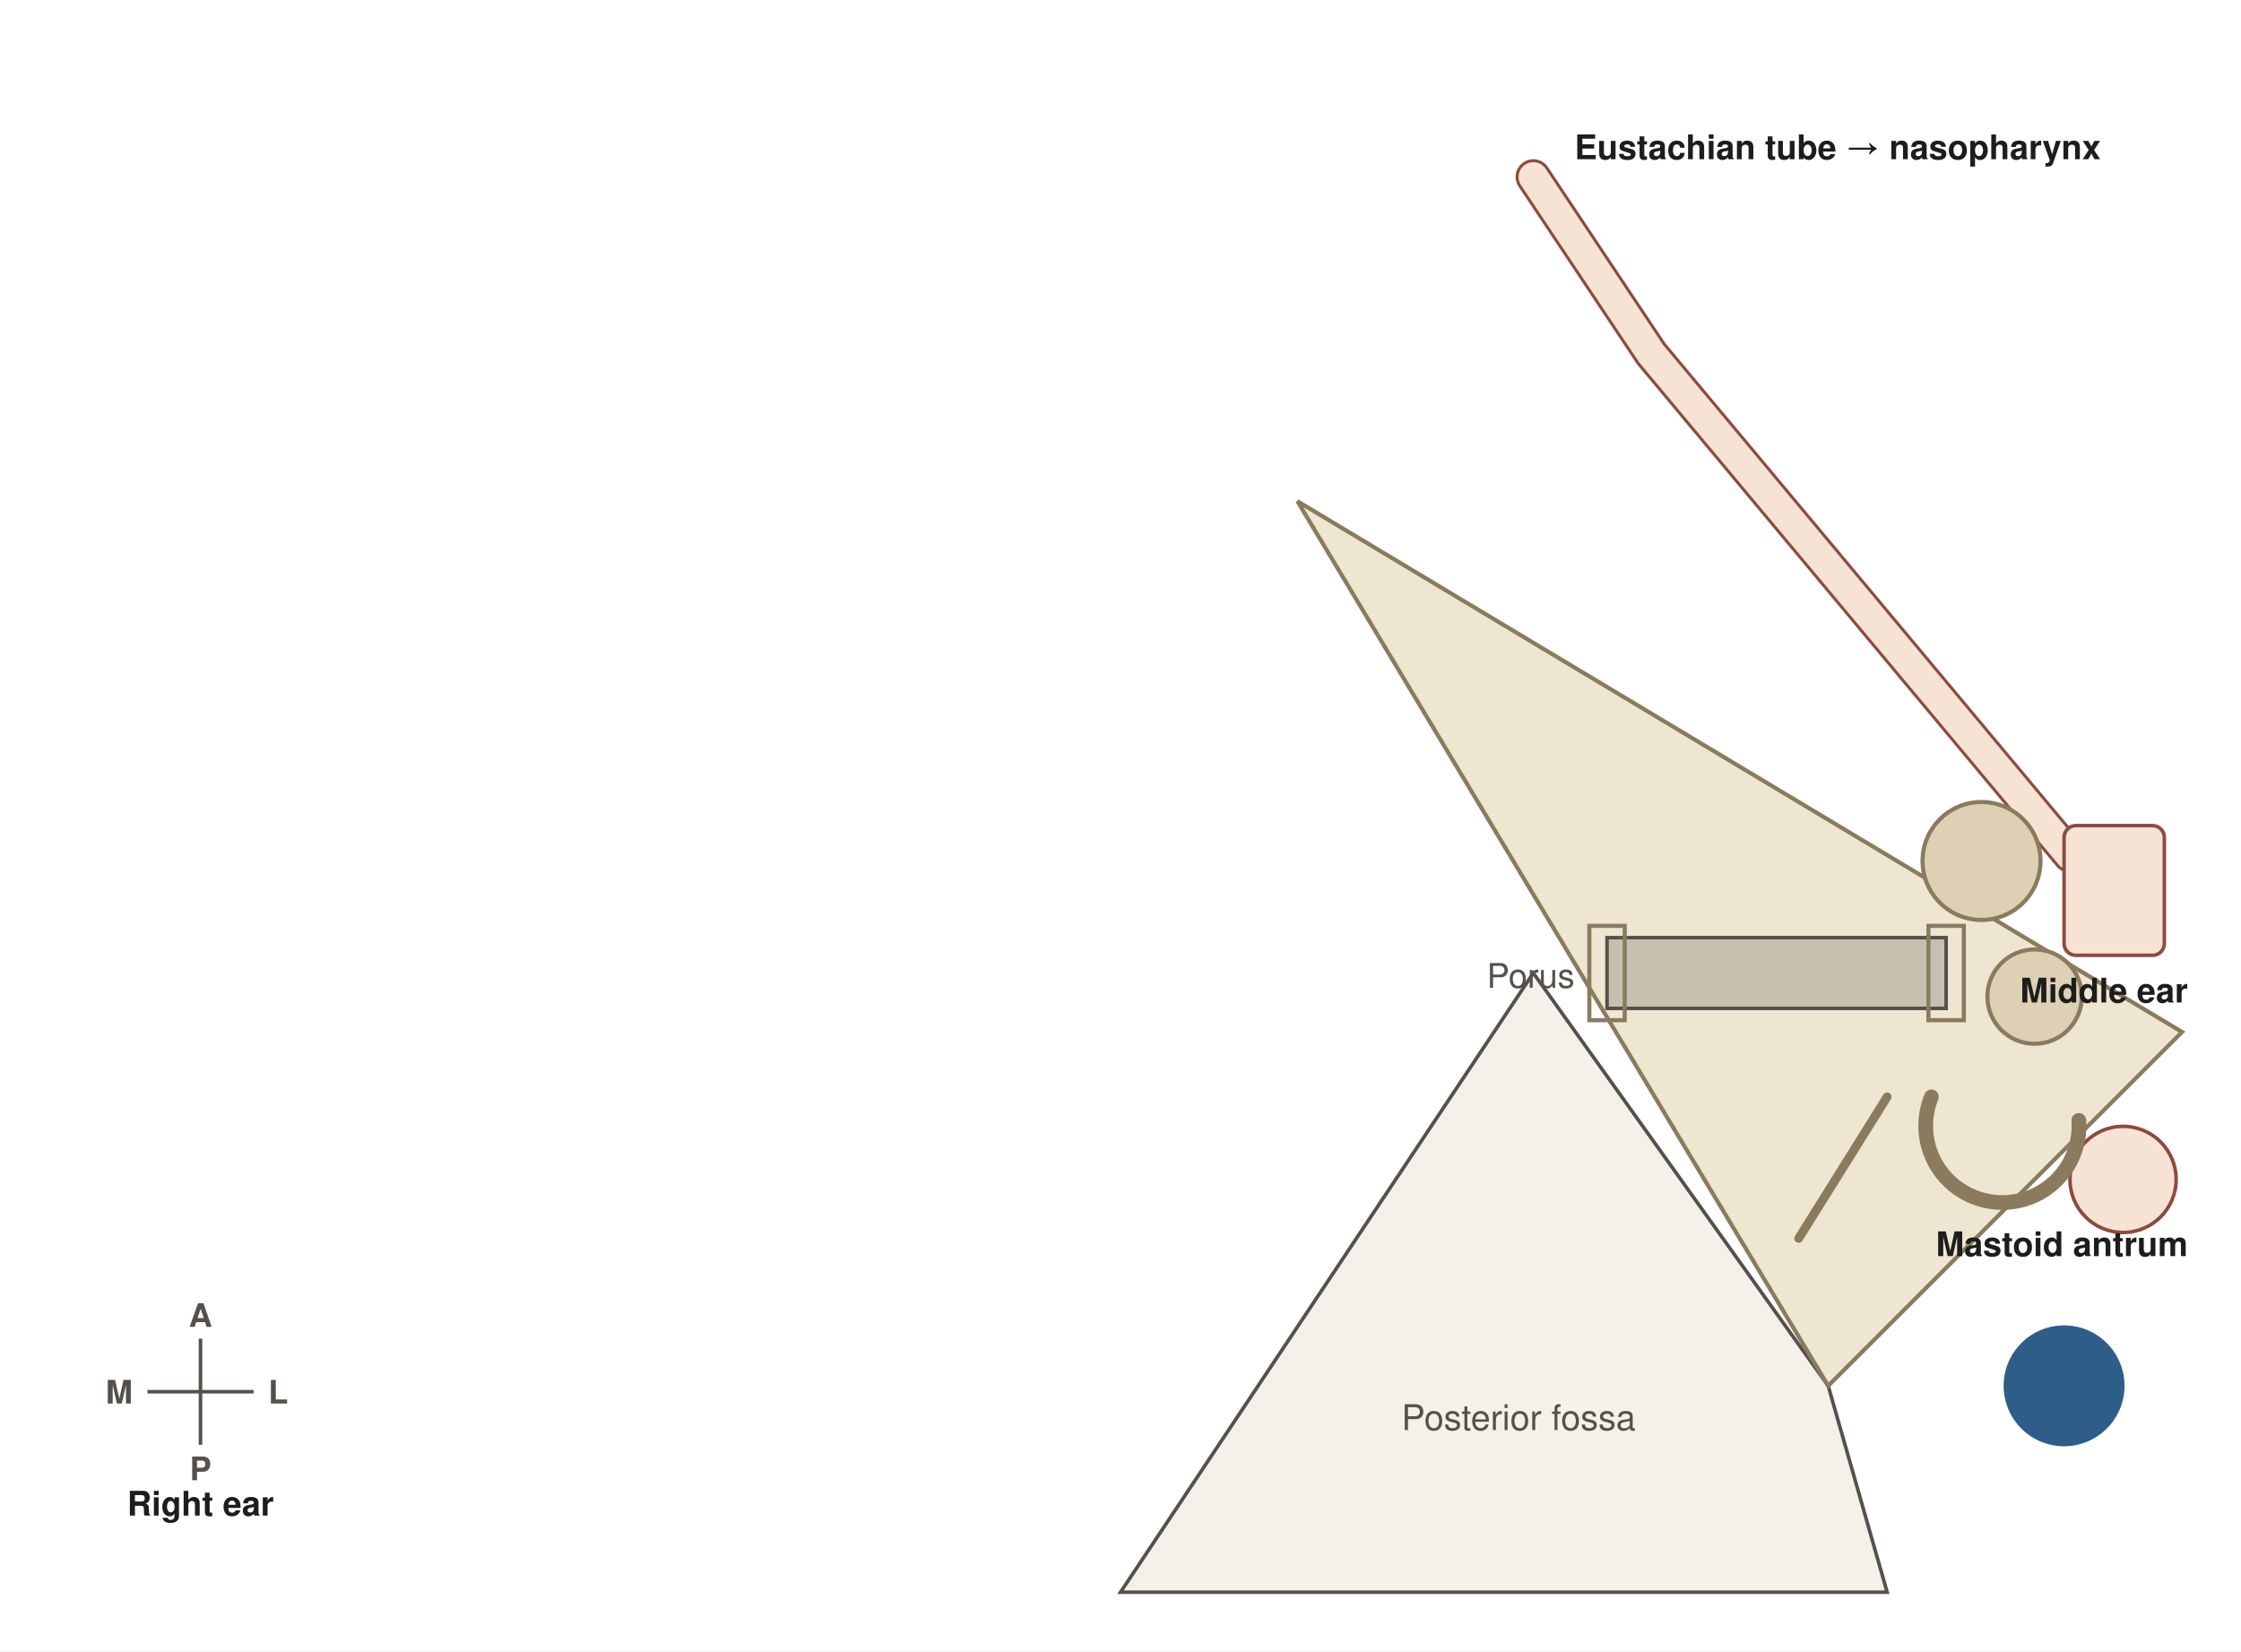
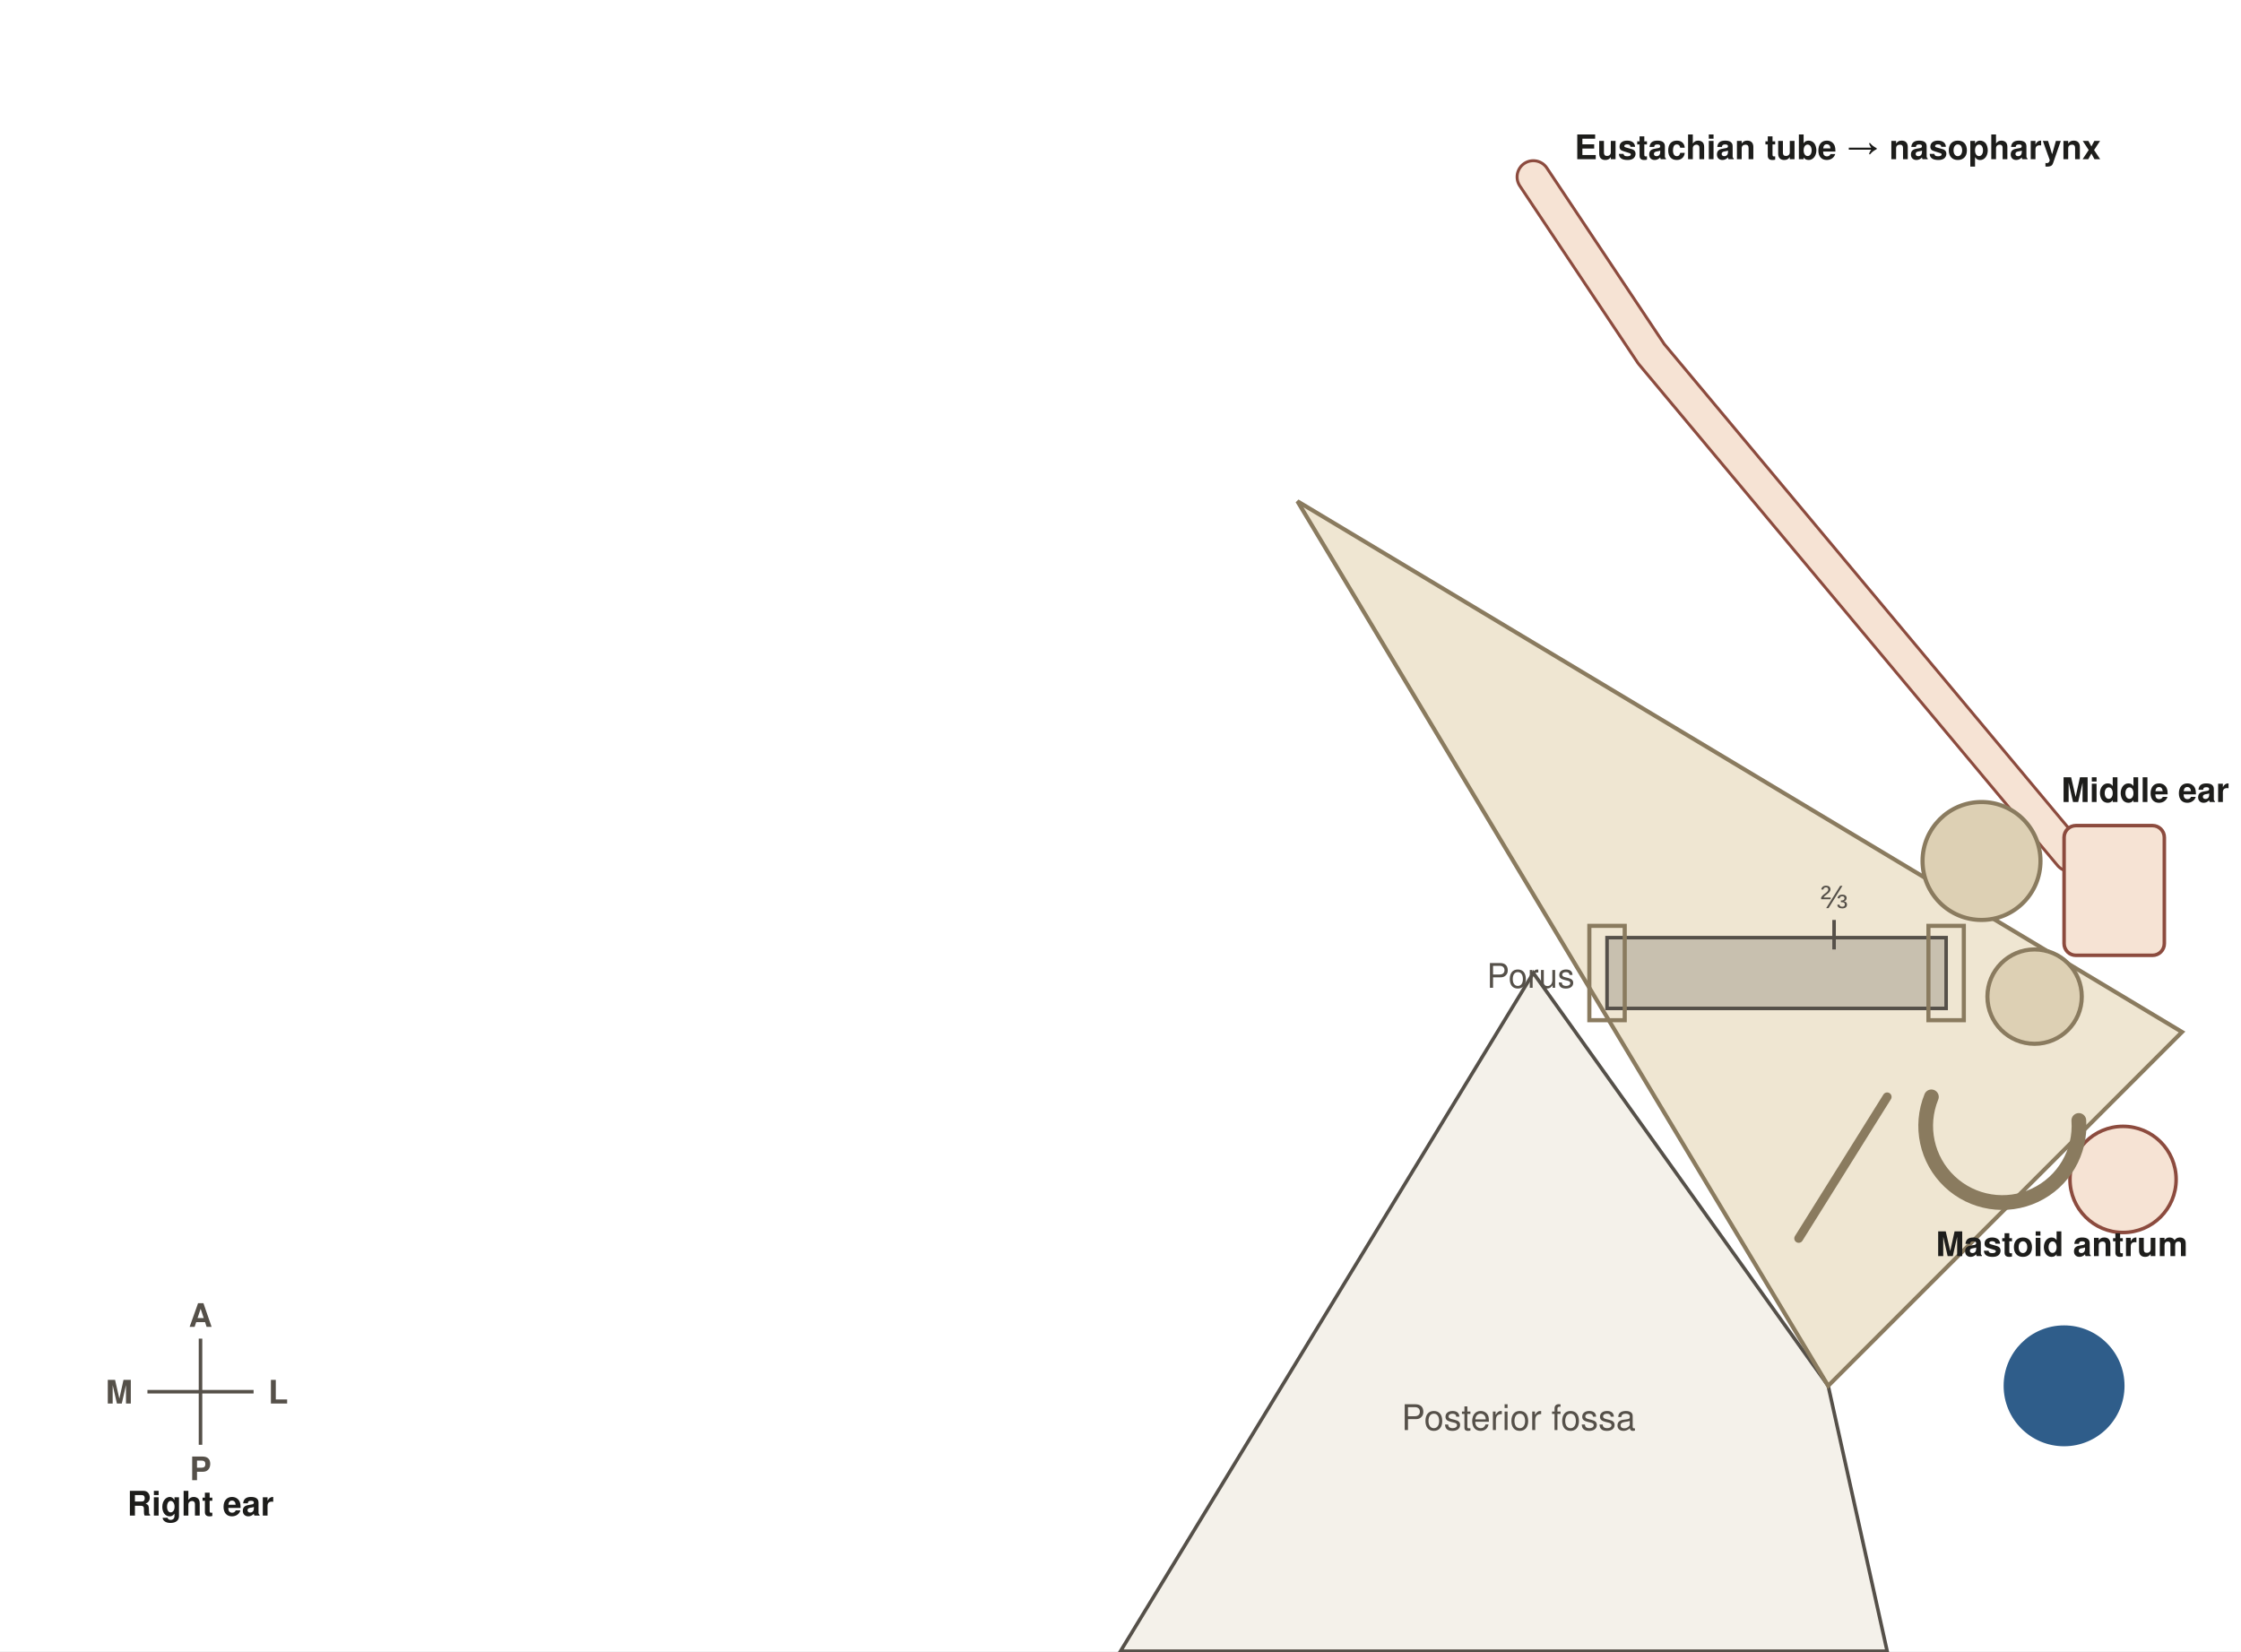
<svg xmlns="http://www.w3.org/2000/svg" viewBox="0 0 760 560" width="760" height="560" font-family="Helvetica, Arial, sans-serif" font-size="13" fill="#1d1d1b">
  <rect width="100%" height="100%" fill="#ffffff" />
  <g data-g="cerebellum">
-     <path d="M 380 540 L 520 330 L 620 470 L 640 540 Z" fill="#f4f1ea" stroke="#555049" stroke-width="1.2" />
+     <path d="M 380 560 L 520 330 L 620 470 L 640 560 Z" fill="#f4f1ea" stroke="#555049" stroke-width="1.2" />
  </g>
  <text x="515" y="485" text-anchor="middle" font-size="12" fill="#555049">Posterior fossa</text>
  <polygon points="440,170 740,350 620,470" fill="#efe6d2" stroke="#8a7b5f" stroke-width="1.4" />
  <path d="M 702 290 L 560 120 L 520 60" fill="none" stroke="#8c4b3e" stroke-width="12" stroke-linecap="round" stroke-linejoin="round" />
  <path d="M 702 290 L 560 120 L 520 60" fill="none" stroke="#f6e3d4" stroke-width="10" stroke-linecap="round" stroke-linejoin="round" />
  <rect x="700" y="280" width="34" height="44" rx="4" fill="#f6e3d4" stroke="#8c4b3e" stroke-width="1.2" />
  <circle cx="720" cy="400" r="18" fill="#f6e3d4" stroke="#8c4b3e" stroke-width="1.2" />
  <g data-g="iac">
    <rect x="545" y="318" width="115" height="24" fill="#555049" fill-opacity="0.25" stroke="#555049" stroke-width="1.2" />
  </g>
  <g data-g="porus">
    <rect x="539" y="314" width="12" height="32" fill="none" stroke="#8a7b5f" stroke-width="1.4" />
  </g>
  <g data-g="iac-fundus">
    <rect x="654" y="314" width="12" height="32" fill="none" stroke="#8a7b5f" stroke-width="1.4" />
  </g>
+   <line x1="622" y1="312" x2="622" y2="322" stroke="#555049" stroke-width="1.2" />
+   <text x="622" y="308" text-anchor="middle" font-size="11" fill="#555049">⅔</text>
  <g data-g="cochlea">
    <circle cx="672" cy="292" r="20" fill="#ddd0b4" stroke="#8a7b5f" stroke-width="1.4" />
  </g>
  <g data-g="vestibule">
    <circle cx="690" cy="338" r="16" fill="#ddd0b4" stroke="#8a7b5f" stroke-width="1.4" />
  </g>
  <g data-g="pscc">
    <path d="M 655 372 A 26 26 0 1 0 705 380" fill="none" stroke="#8a7b5f" stroke-width="5" stroke-linecap="round" />
  </g>
  <g data-g="vest-aq">
    <line x1="640" y1="372" x2="610" y2="420" stroke="#8a7b5f" stroke-width="3" stroke-linecap="round" />
  </g>
  <g data-g="sigmoid">
    <circle cx="700" cy="470" r="20" fill="#2f5d8a" stroke="#2f5d8a" stroke-width="1" />
  </g>
  <g data-label="1" font-size="11.5">
    <text x="534" y="335" text-anchor="end" fill="#555049">Porus</text>
-     <text x="742" y="340" text-anchor="end" font-weight="bold">Middle ear</text>
+     <text x="756" y="272" text-anchor="end" font-weight="bold">Middle ear</text>
    <text x="742" y="426" text-anchor="end" font-weight="bold">Mastoid antrum</text>
    <text x="534" y="54" text-anchor="start" font-weight="bold">Eustachian tube → nasopharynx</text>
  </g>
  <g data-label="1" font-size="11" fill="#555049">
    <line x1="50" y1="472" x2="86" y2="472" stroke="#555049" stroke-width="1.2" />
    <line x1="68" y1="454" x2="68" y2="490" stroke="#555049" stroke-width="1.2" />
    <text x="68" y="450" text-anchor="middle" font-weight="bold">A</text>
    <text x="68" y="502" text-anchor="middle" font-weight="bold">P</text>
    <text x="45" y="476" text-anchor="end" font-weight="bold">M</text>
    <text x="91" y="476" text-anchor="start" font-weight="bold">L</text>
    <text x="68" y="514" text-anchor="middle" font-size="11.5" font-weight="bold" fill="#1d1d1b">Right ear</text>
  </g>
</svg>
